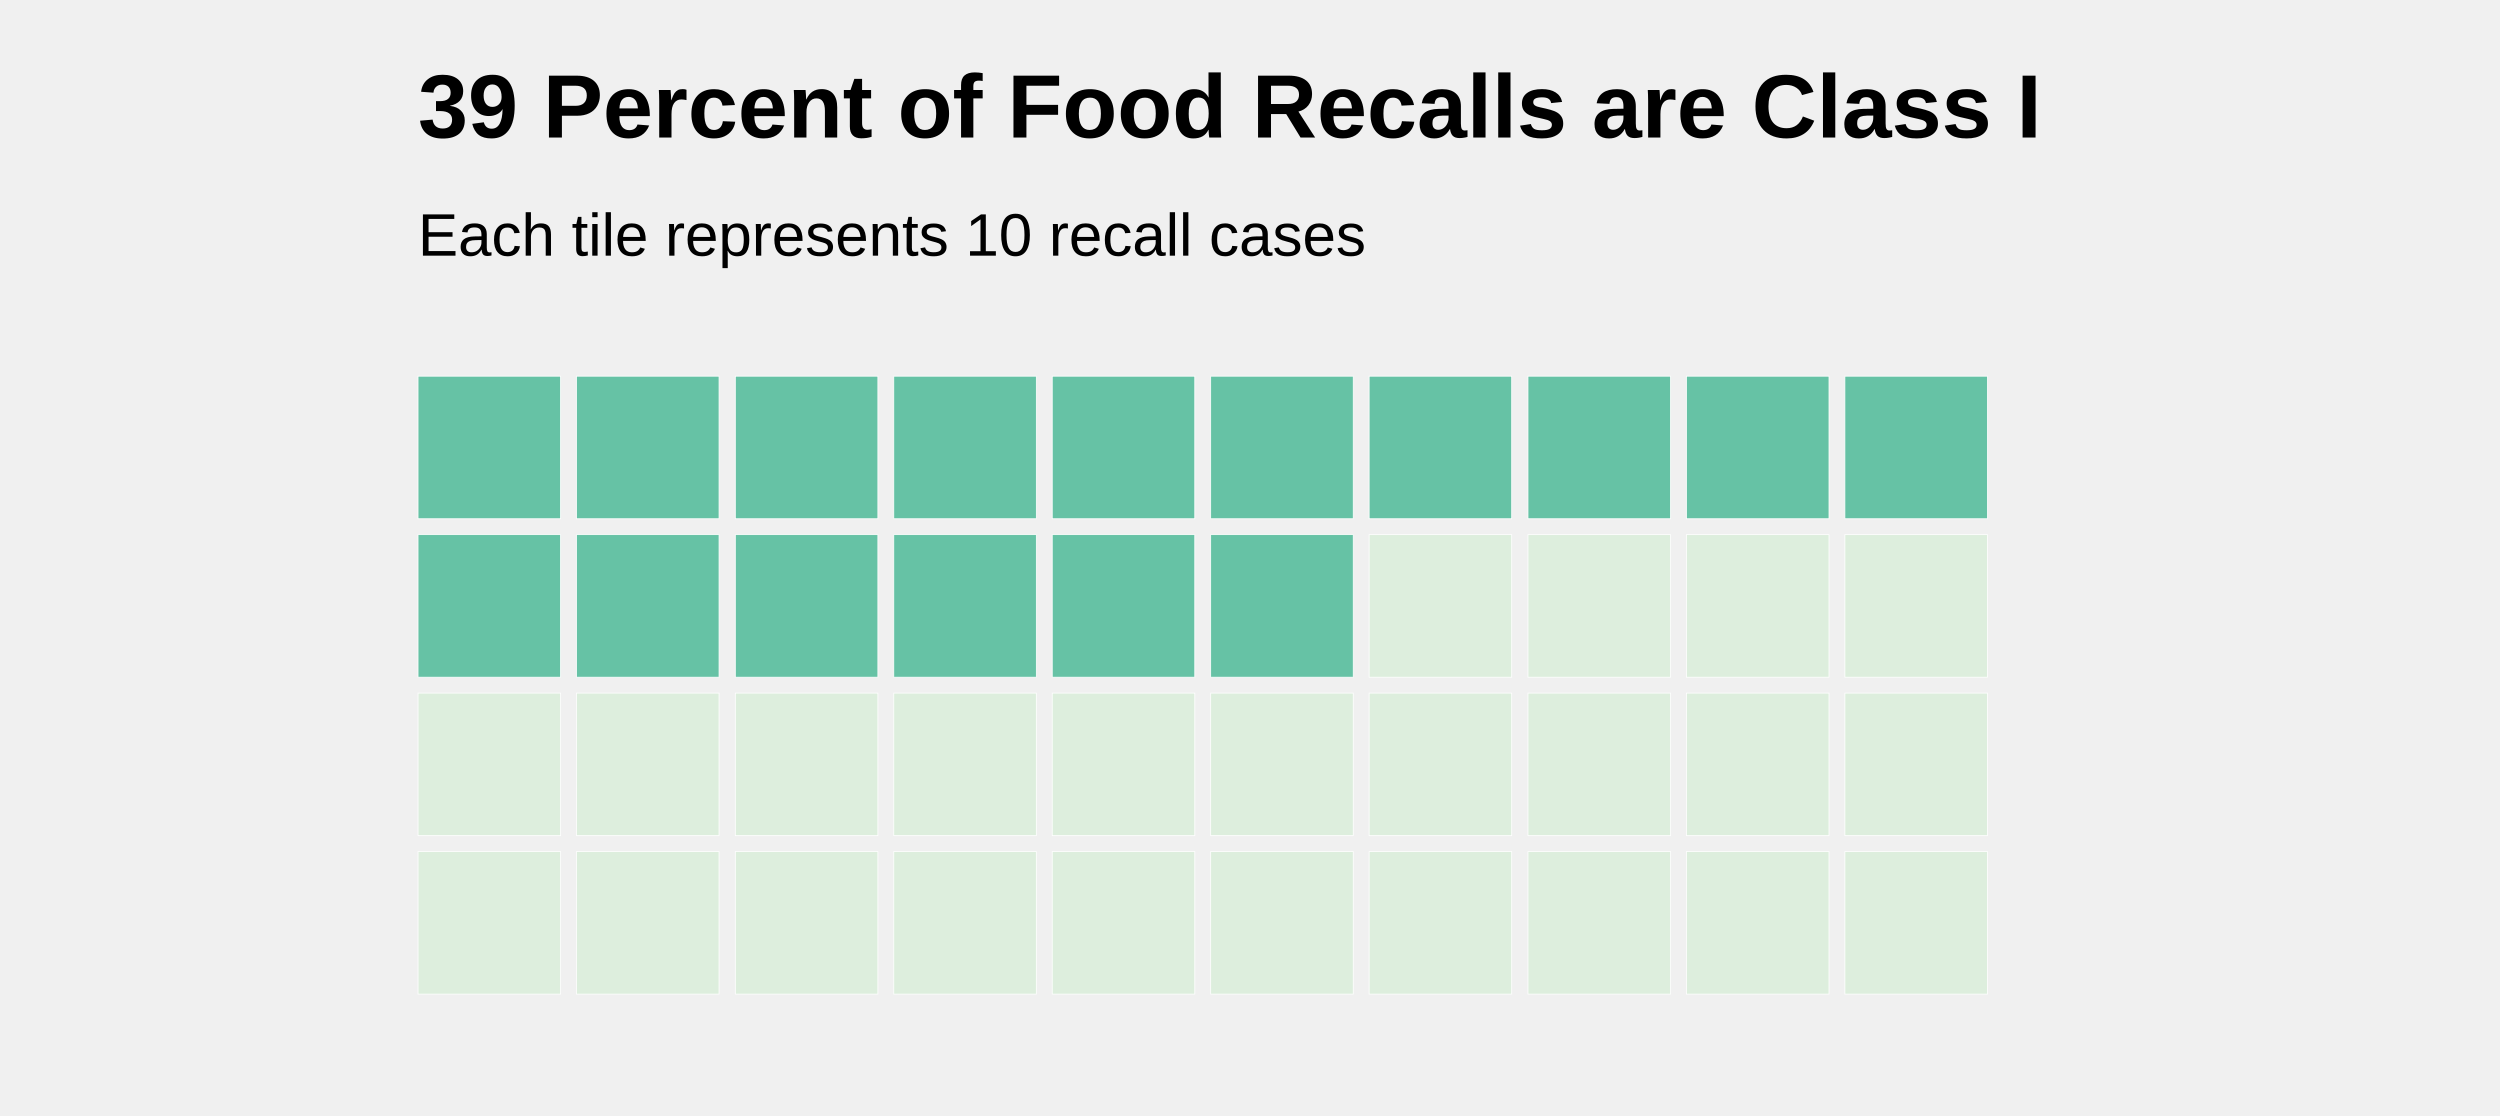
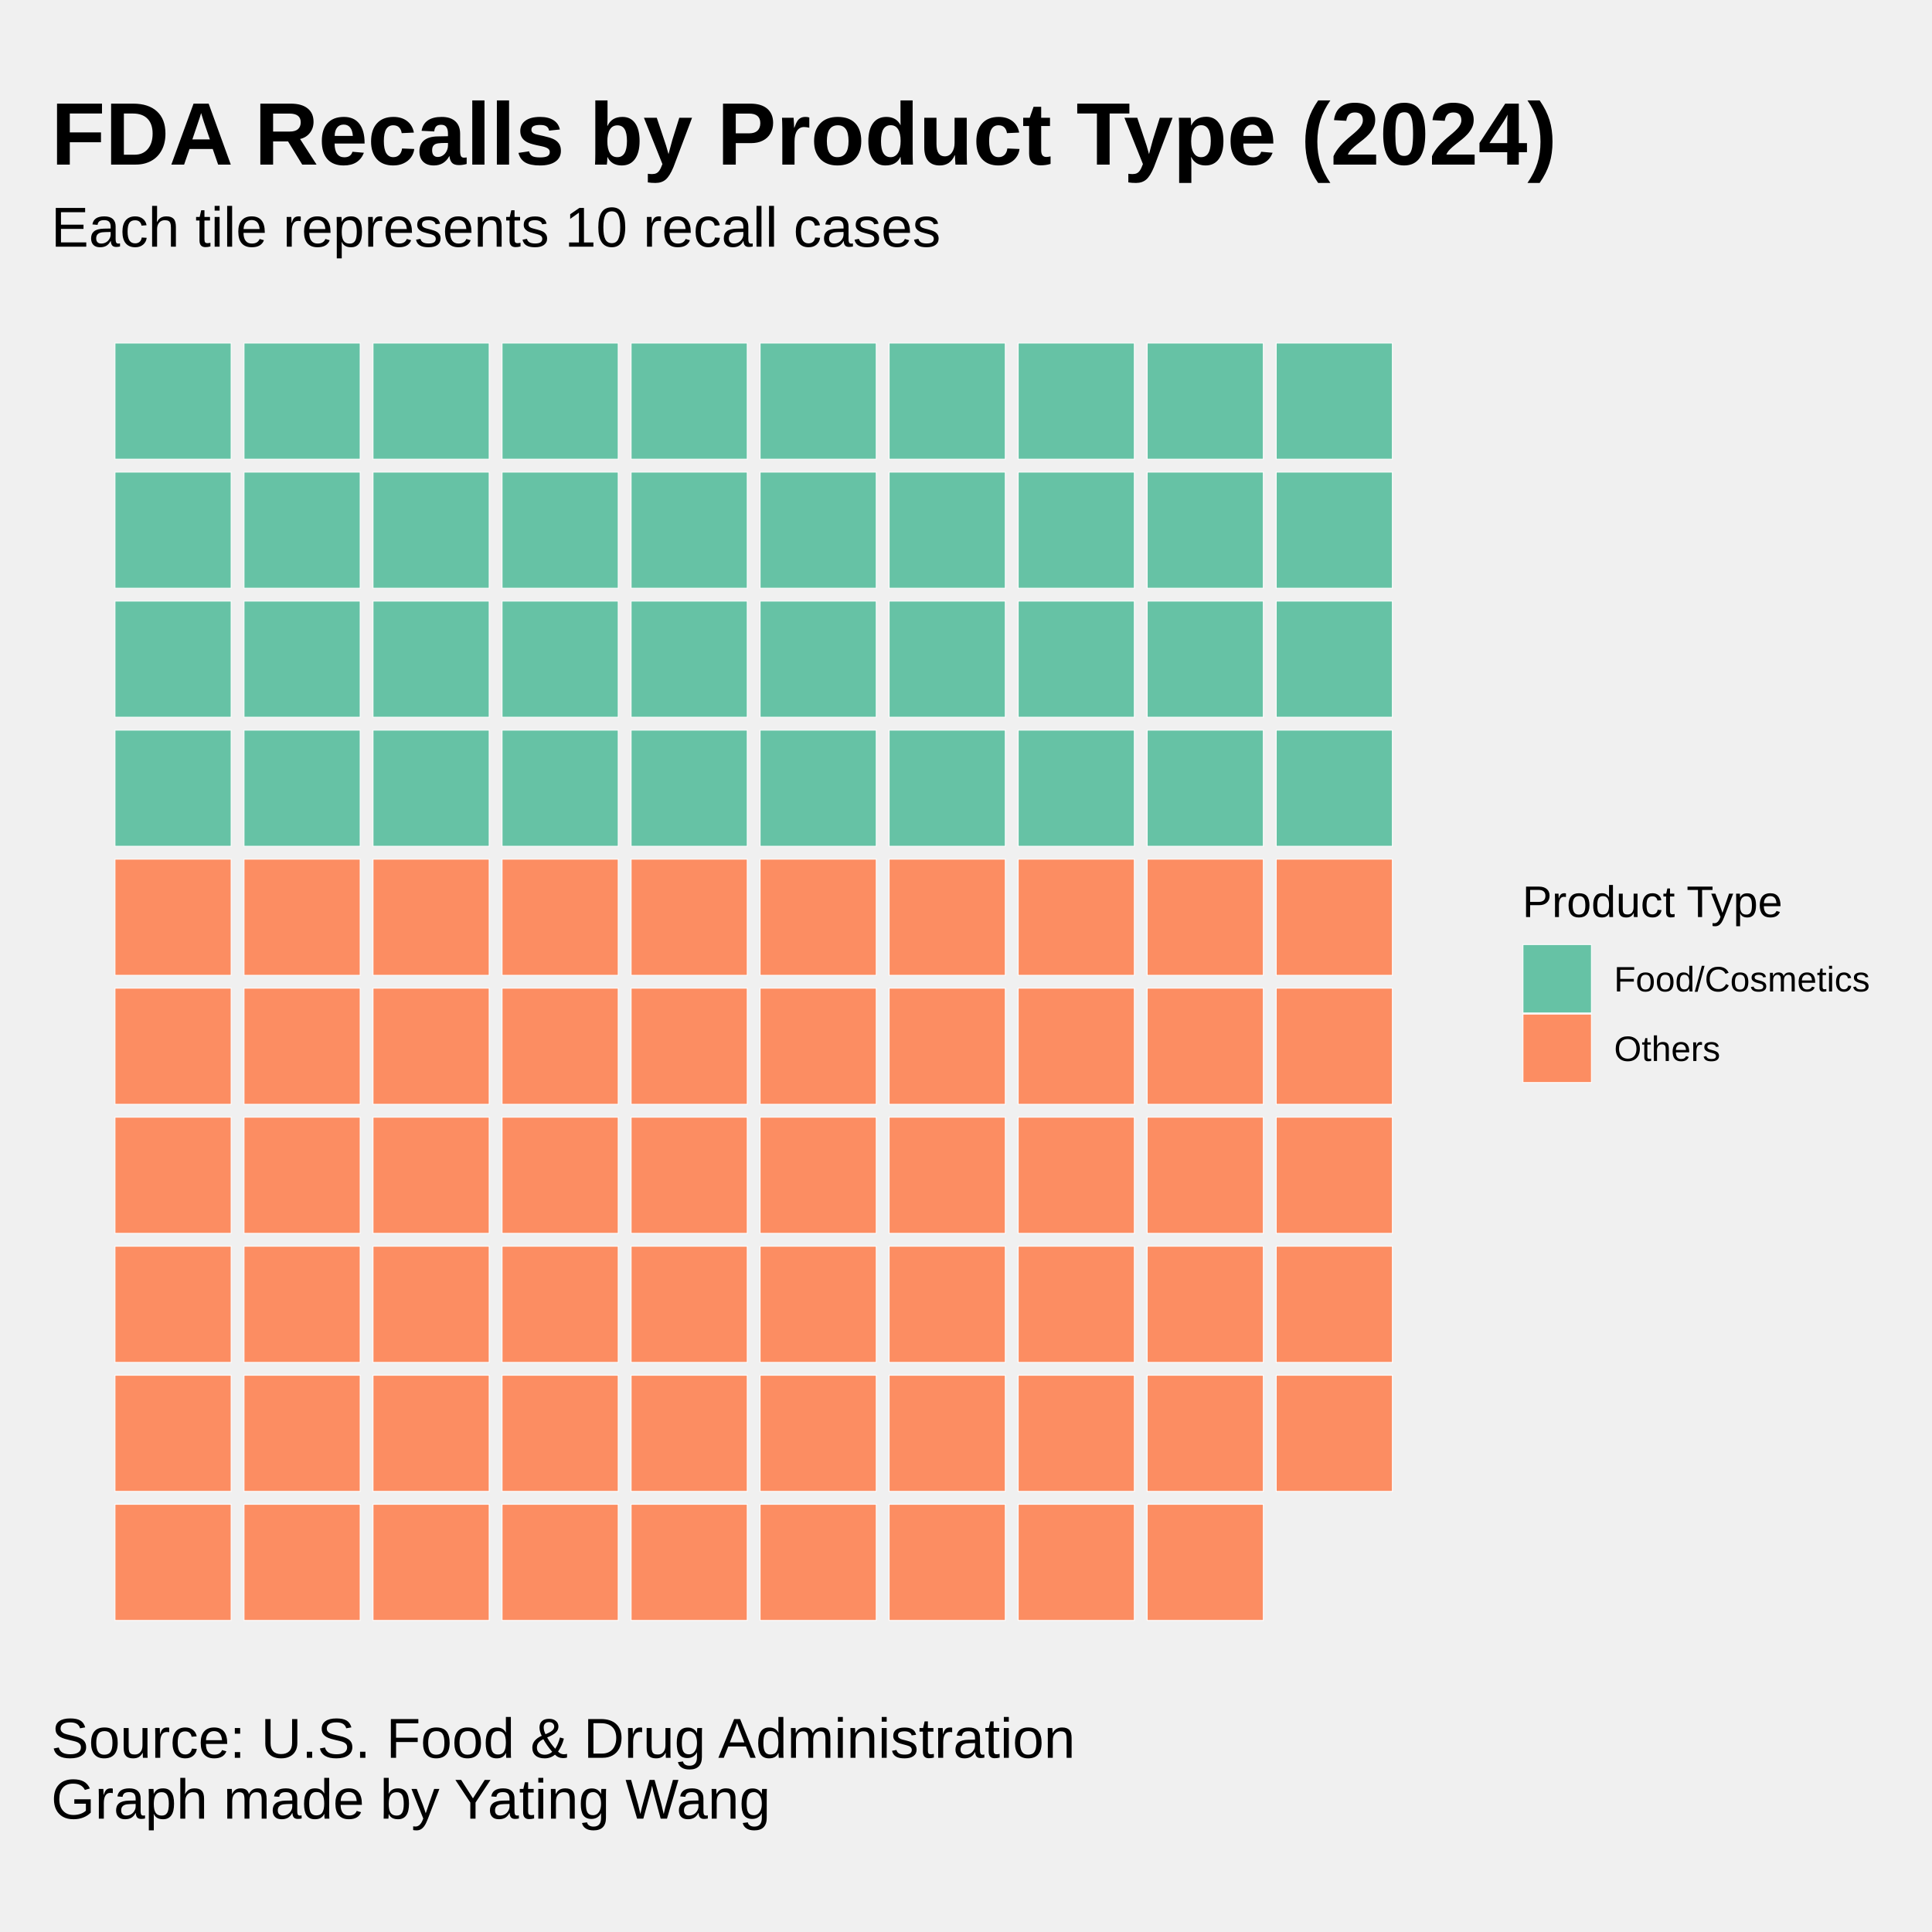
- <svg xmlns="http://www.w3.org/2000/svg" version="1.1" viewBox="0 0 645.3 288">
+ <svg xmlns="http://www.w3.org/2000/svg" class="svglite" width="480.00pt" height="480.00pt" viewBox="0 0 480.00 480.00">
  <defs>
-     <style>
-       .st0 {
-         fill: none;
-       }
- 
-       .st1 {
-         font-family: MyriadPro-Regular, 'Myriad Pro';
-         font-size: 15px;
-       }
- 
-       .st2 {
-         fill: #ded;
-       }
- 
-       .st2, .st3 {
-         stroke: #fff;
-         stroke-miterlimit: 10;
-         stroke-width: .2px;
-       }
- 
-       .st4 {
-         font-family: ArialMT, Arial;
-         font-size: 15.5px;
-       }
- 
-       .st4, .st5 {
-         isolation: isolate;
-       }
- 
-       .st3 {
-         fill: #66c2a5;
-       }
- 
-       .st5 {
-         font-family: Arial-BoldMT, Arial;
-         font-size: 23.2px;
-         font-weight: 700;
-       }
-     </style>
+     <style type="text/css">
+     .svglite line, .svglite polyline, .svglite polygon, .svglite path, .svglite rect, .svglite circle {
+       fill: none;
+       stroke: #000000;
+       stroke-linecap: round;
+       stroke-linejoin: round;
+       stroke-miterlimit: 10.00;
+     }
+     .svglite text {
+       white-space: pre;
+     }
+   </style>
  </defs>
-   <g id="Layer_1">
-     <rect class="st0" x="6.6" width="744" height="558" />
-     <rect class="st0" x="6.6" width="744" height="558" />
-     <rect class="st0" x="71.3" width="614.7" height="558" />
-     <rect class="st0" x="6.6" width="744" height="558" />
-     <rect class="st3" x="107.9" y="97.1" width="36.8" height="36.8" />
-     <rect class="st3" x="148.8" y="97.1" width="36.8" height="36.8" />
-     <rect class="st3" x="189.8" y="97.1" width="36.8" height="36.8" />
-     <rect class="st3" x="230.7" y="97.1" width="36.8" height="36.8" />
-     <rect class="st3" x="271.6" y="97.1" width="36.8" height="36.8" />
-     <rect class="st3" x="312.5" y="97.1" width="36.8" height="36.8" />
-     <rect class="st3" x="353.4" y="97.1" width="36.8" height="36.8" />
-     <rect class="st3" x="394.4" y="97.1" width="36.8" height="36.8" />
-     <rect class="st3" x="435.3" y="97.1" width="36.8" height="36.8" />
-     <rect class="st3" x="476.2" y="97.1" width="36.8" height="36.8" />
-     <rect class="st3" x="107.9" y="138" width="36.8" height="36.8" />
-     <rect class="st3" x="148.8" y="138" width="36.8" height="36.8" />
-     <rect class="st3" x="189.8" y="138" width="36.8" height="36.8" />
-     <rect class="st3" x="230.7" y="138" width="36.8" height="36.8" />
-     <rect class="st3" x="271.6" y="138" width="36.8" height="36.8" />
-     <rect class="st3" x="312.5" y="138" width="36.8" height="36.8" />
-     <rect class="st2" x="353.4" y="138" width="36.8" height="36.8" />
-     <rect class="st2" x="394.4" y="138" width="36.8" height="36.8" />
-     <rect class="st2" x="435.3" y="138" width="36.8" height="36.8" />
-     <rect class="st2" x="476.2" y="138" width="36.8" height="36.8" />
-     <rect class="st2" x="107.9" y="178.9" width="36.8" height="36.8" />
-     <rect class="st2" x="148.8" y="178.9" width="36.8" height="36.8" />
-     <rect class="st2" x="189.8" y="178.9" width="36.8" height="36.8" />
-     <rect class="st2" x="230.7" y="178.9" width="36.8" height="36.8" />
-     <rect class="st2" x="271.6" y="178.9" width="36.8" height="36.8" />
-     <rect class="st2" x="312.5" y="178.9" width="36.8" height="36.8" />
-     <rect class="st2" x="353.4" y="178.9" width="36.8" height="36.8" />
-     <rect class="st2" x="394.4" y="178.9" width="36.8" height="36.8" />
-     <rect class="st2" x="435.3" y="178.9" width="36.8" height="36.8" />
-     <rect class="st2" x="476.2" y="178.9" width="36.8" height="36.8" />
-     <rect class="st2" x="107.9" y="219.8" width="36.8" height="36.8" />
-     <rect class="st2" x="148.8" y="219.8" width="36.8" height="36.8" />
-     <rect class="st2" x="189.8" y="219.8" width="36.8" height="36.8" />
-     <rect class="st2" x="230.7" y="219.8" width="36.8" height="36.8" />
-     <rect class="st2" x="271.6" y="219.8" width="36.8" height="36.8" />
-     <rect class="st2" x="312.5" y="219.8" width="36.8" height="36.8" />
-     <rect class="st2" x="353.4" y="219.8" width="36.8" height="36.8" />
-     <rect class="st2" x="394.4" y="219.8" width="36.8" height="36.8" />
-     <rect class="st2" x="435.3" y="219.8" width="36.8" height="36.8" />
-     <rect class="st2" x="476.2" y="219.8" width="36.8" height="36.8" />
-     <rect class="st0" x="-22.7" width="744" height="290.6" />
-     <text class="st4" transform="translate(107.9 66)">
-       <tspan x="0" y="0">Each tile represents 10 recall cases</tspan>
-     </text>
-     <text class="st5" transform="translate(107.9 35.5)">
-       <tspan x="0" y="0" xml:space="preserve">39 Percent of Food Recalls are Class I  </tspan>
-     </text>
+   <rect width="100%" height="100%" style="stroke: none; fill: none;" />
+   <defs>
+     <clipPath id="cpMC4wMHw0ODAuMDB8MC4wMHw0ODAuMDA=">
+       <rect x="0.00" y="0.00" width="480.00" height="480.00" />
+     </clipPath>
+   </defs>
+   <g clip-path="url(#cpMC4wMHw0ODAuMDB8MC4wMHw0ODAuMDA=)">
+ </g>
+   <defs>
+     <clipPath id="cpMC4wMHw0ODAuMDB8MTUuMTB8NDY0Ljkw">
+       <rect x="0.00" y="15.10" width="480.00" height="449.80" />
+     </clipPath>
+   </defs>
+   <g clip-path="url(#cpMC4wMHw0ODAuMDB8MTUuMTB8NDY0Ljkw)">
+ </g>
+   <g clip-path="url(#cpMC4wMHw0ODAuMDB8MC4wMHw0ODAuMDA=)">
+ </g>
+   <defs>
+     <clipPath id="cpMTIuNzB8MzYxLjgwfDY5LjM2fDQxOC40Ng==">
+       <rect x="12.70" y="69.36" width="349.10" height="349.10" />
+     </clipPath>
+   </defs>
+   <g clip-path="url(#cpMTIuNzB8MzYxLjgwfDY5LjM2fDQxOC40Ng==)">
+     <rect x="28.57" y="85.23" width="28.85" height="28.85" style="stroke-width: 0.21; stroke: #FFFFFF; stroke-linecap: butt; stroke-linejoin: miter; fill: #66C2A5;" />
+     <rect x="60.63" y="85.23" width="28.85" height="28.85" style="stroke-width: 0.21; stroke: #FFFFFF; stroke-linecap: butt; stroke-linejoin: miter; fill: #66C2A5;" />
+     <rect x="92.68" y="85.23" width="28.85" height="28.85" style="stroke-width: 0.21; stroke: #FFFFFF; stroke-linecap: butt; stroke-linejoin: miter; fill: #66C2A5;" />
+     <rect x="124.74" y="85.23" width="28.85" height="28.85" style="stroke-width: 0.21; stroke: #FFFFFF; stroke-linecap: butt; stroke-linejoin: miter; fill: #66C2A5;" />
+     <rect x="156.80" y="85.23" width="28.85" height="28.85" style="stroke-width: 0.21; stroke: #FFFFFF; stroke-linecap: butt; stroke-linejoin: miter; fill: #66C2A5;" />
+     <rect x="188.85" y="85.23" width="28.85" height="28.85" style="stroke-width: 0.21; stroke: #FFFFFF; stroke-linecap: butt; stroke-linejoin: miter; fill: #66C2A5;" />
+     <rect x="220.91" y="85.23" width="28.85" height="28.85" style="stroke-width: 0.21; stroke: #FFFFFF; stroke-linecap: butt; stroke-linejoin: miter; fill: #66C2A5;" />
+     <rect x="252.97" y="85.23" width="28.85" height="28.85" style="stroke-width: 0.21; stroke: #FFFFFF; stroke-linecap: butt; stroke-linejoin: miter; fill: #66C2A5;" />
+     <rect x="285.02" y="85.23" width="28.85" height="28.85" style="stroke-width: 0.21; stroke: #FFFFFF; stroke-linecap: butt; stroke-linejoin: miter; fill: #66C2A5;" />
+     <rect x="317.08" y="85.23" width="28.85" height="28.85" style="stroke-width: 0.21; stroke: #FFFFFF; stroke-linecap: butt; stroke-linejoin: miter; fill: #66C2A5;" />
+     <rect x="28.57" y="117.29" width="28.85" height="28.85" style="stroke-width: 0.21; stroke: #FFFFFF; stroke-linecap: butt; stroke-linejoin: miter; fill: #66C2A5;" />
+     <rect x="60.63" y="117.29" width="28.85" height="28.85" style="stroke-width: 0.21; stroke: #FFFFFF; stroke-linecap: butt; stroke-linejoin: miter; fill: #66C2A5;" />
+     <rect x="92.68" y="117.29" width="28.85" height="28.85" style="stroke-width: 0.21; stroke: #FFFFFF; stroke-linecap: butt; stroke-linejoin: miter; fill: #66C2A5;" />
+     <rect x="124.74" y="117.29" width="28.85" height="28.85" style="stroke-width: 0.21; stroke: #FFFFFF; stroke-linecap: butt; stroke-linejoin: miter; fill: #66C2A5;" />
+     <rect x="156.80" y="117.29" width="28.85" height="28.85" style="stroke-width: 0.21; stroke: #FFFFFF; stroke-linecap: butt; stroke-linejoin: miter; fill: #66C2A5;" />
+     <rect x="188.85" y="117.29" width="28.85" height="28.85" style="stroke-width: 0.21; stroke: #FFFFFF; stroke-linecap: butt; stroke-linejoin: miter; fill: #66C2A5;" />
+     <rect x="220.91" y="117.29" width="28.85" height="28.85" style="stroke-width: 0.21; stroke: #FFFFFF; stroke-linecap: butt; stroke-linejoin: miter; fill: #66C2A5;" />
+     <rect x="252.97" y="117.29" width="28.85" height="28.85" style="stroke-width: 0.21; stroke: #FFFFFF; stroke-linecap: butt; stroke-linejoin: miter; fill: #66C2A5;" />
+     <rect x="285.02" y="117.29" width="28.85" height="28.85" style="stroke-width: 0.21; stroke: #FFFFFF; stroke-linecap: butt; stroke-linejoin: miter; fill: #66C2A5;" />
+     <rect x="317.08" y="117.29" width="28.85" height="28.85" style="stroke-width: 0.21; stroke: #FFFFFF; stroke-linecap: butt; stroke-linejoin: miter; fill: #66C2A5;" />
+     <rect x="28.57" y="149.34" width="28.85" height="28.85" style="stroke-width: 0.21; stroke: #FFFFFF; stroke-linecap: butt; stroke-linejoin: miter; fill: #66C2A5;" />
+     <rect x="60.63" y="149.34" width="28.85" height="28.85" style="stroke-width: 0.21; stroke: #FFFFFF; stroke-linecap: butt; stroke-linejoin: miter; fill: #66C2A5;" />
+     <rect x="92.68" y="149.34" width="28.85" height="28.85" style="stroke-width: 0.21; stroke: #FFFFFF; stroke-linecap: butt; stroke-linejoin: miter; fill: #66C2A5;" />
+     <rect x="124.74" y="149.34" width="28.85" height="28.85" style="stroke-width: 0.21; stroke: #FFFFFF; stroke-linecap: butt; stroke-linejoin: miter; fill: #66C2A5;" />
+     <rect x="156.80" y="149.34" width="28.85" height="28.85" style="stroke-width: 0.21; stroke: #FFFFFF; stroke-linecap: butt; stroke-linejoin: miter; fill: #66C2A5;" />
+     <rect x="188.85" y="149.34" width="28.85" height="28.85" style="stroke-width: 0.21; stroke: #FFFFFF; stroke-linecap: butt; stroke-linejoin: miter; fill: #66C2A5;" />
+     <rect x="220.91" y="149.34" width="28.85" height="28.85" style="stroke-width: 0.21; stroke: #FFFFFF; stroke-linecap: butt; stroke-linejoin: miter; fill: #66C2A5;" />
+     <rect x="252.97" y="149.34" width="28.85" height="28.85" style="stroke-width: 0.21; stroke: #FFFFFF; stroke-linecap: butt; stroke-linejoin: miter; fill: #66C2A5;" />
+     <rect x="285.02" y="149.34" width="28.85" height="28.85" style="stroke-width: 0.21; stroke: #FFFFFF; stroke-linecap: butt; stroke-linejoin: miter; fill: #66C2A5;" />
+     <rect x="317.08" y="149.34" width="28.85" height="28.85" style="stroke-width: 0.21; stroke: #FFFFFF; stroke-linecap: butt; stroke-linejoin: miter; fill: #66C2A5;" />
+     <rect x="28.57" y="181.40" width="28.85" height="28.85" style="stroke-width: 0.21; stroke: #FFFFFF; stroke-linecap: butt; stroke-linejoin: miter; fill: #66C2A5;" />
+     <rect x="60.63" y="181.40" width="28.85" height="28.85" style="stroke-width: 0.21; stroke: #FFFFFF; stroke-linecap: butt; stroke-linejoin: miter; fill: #66C2A5;" />
+     <rect x="92.68" y="181.40" width="28.85" height="28.85" style="stroke-width: 0.21; stroke: #FFFFFF; stroke-linecap: butt; stroke-linejoin: miter; fill: #66C2A5;" />
+     <rect x="124.74" y="181.40" width="28.85" height="28.85" style="stroke-width: 0.21; stroke: #FFFFFF; stroke-linecap: butt; stroke-linejoin: miter; fill: #66C2A5;" />
+     <rect x="156.80" y="181.40" width="28.85" height="28.85" style="stroke-width: 0.21; stroke: #FFFFFF; stroke-linecap: butt; stroke-linejoin: miter; fill: #66C2A5;" />
+     <rect x="188.85" y="181.40" width="28.85" height="28.85" style="stroke-width: 0.21; stroke: #FFFFFF; stroke-linecap: butt; stroke-linejoin: miter; fill: #66C2A5;" />
+     <rect x="220.91" y="181.40" width="28.85" height="28.85" style="stroke-width: 0.21; stroke: #FFFFFF; stroke-linecap: butt; stroke-linejoin: miter; fill: #66C2A5;" />
+     <rect x="252.97" y="181.40" width="28.85" height="28.85" style="stroke-width: 0.21; stroke: #FFFFFF; stroke-linecap: butt; stroke-linejoin: miter; fill: #66C2A5;" />
+     <rect x="285.02" y="181.40" width="28.85" height="28.85" style="stroke-width: 0.21; stroke: #FFFFFF; stroke-linecap: butt; stroke-linejoin: miter; fill: #66C2A5;" />
+     <rect x="317.08" y="181.40" width="28.85" height="28.85" style="stroke-width: 0.21; stroke: #FFFFFF; stroke-linecap: butt; stroke-linejoin: miter; fill: #66C2A5;" />
+     <rect x="28.57" y="213.46" width="28.85" height="28.85" style="stroke-width: 0.21; stroke: #FFFFFF; stroke-linecap: butt; stroke-linejoin: miter; fill: #FC8D62;" />
+     <rect x="60.63" y="213.46" width="28.85" height="28.85" style="stroke-width: 0.21; stroke: #FFFFFF; stroke-linecap: butt; stroke-linejoin: miter; fill: #FC8D62;" />
+     <rect x="92.68" y="213.46" width="28.85" height="28.85" style="stroke-width: 0.21; stroke: #FFFFFF; stroke-linecap: butt; stroke-linejoin: miter; fill: #FC8D62;" />
+     <rect x="124.74" y="213.46" width="28.85" height="28.85" style="stroke-width: 0.21; stroke: #FFFFFF; stroke-linecap: butt; stroke-linejoin: miter; fill: #FC8D62;" />
+     <rect x="156.80" y="213.46" width="28.85" height="28.85" style="stroke-width: 0.21; stroke: #FFFFFF; stroke-linecap: butt; stroke-linejoin: miter; fill: #FC8D62;" />
+     <rect x="188.85" y="213.46" width="28.85" height="28.85" style="stroke-width: 0.21; stroke: #FFFFFF; stroke-linecap: butt; stroke-linejoin: miter; fill: #FC8D62;" />
+     <rect x="220.91" y="213.46" width="28.85" height="28.85" style="stroke-width: 0.21; stroke: #FFFFFF; stroke-linecap: butt; stroke-linejoin: miter; fill: #FC8D62;" />
+     <rect x="252.97" y="213.46" width="28.85" height="28.85" style="stroke-width: 0.21; stroke: #FFFFFF; stroke-linecap: butt; stroke-linejoin: miter; fill: #FC8D62;" />
+     <rect x="285.02" y="213.46" width="28.85" height="28.85" style="stroke-width: 0.21; stroke: #FFFFFF; stroke-linecap: butt; stroke-linejoin: miter; fill: #FC8D62;" />
+     <rect x="317.08" y="213.46" width="28.85" height="28.85" style="stroke-width: 0.21; stroke: #FFFFFF; stroke-linecap: butt; stroke-linejoin: miter; fill: #FC8D62;" />
+     <rect x="28.57" y="245.51" width="28.85" height="28.85" style="stroke-width: 0.21; stroke: #FFFFFF; stroke-linecap: butt; stroke-linejoin: miter; fill: #FC8D62;" />
+     <rect x="60.63" y="245.51" width="28.85" height="28.85" style="stroke-width: 0.21; stroke: #FFFFFF; stroke-linecap: butt; stroke-linejoin: miter; fill: #FC8D62;" />
+     <rect x="92.68" y="245.51" width="28.85" height="28.85" style="stroke-width: 0.21; stroke: #FFFFFF; stroke-linecap: butt; stroke-linejoin: miter; fill: #FC8D62;" />
+     <rect x="124.74" y="245.51" width="28.85" height="28.85" style="stroke-width: 0.21; stroke: #FFFFFF; stroke-linecap: butt; stroke-linejoin: miter; fill: #FC8D62;" />
+     <rect x="156.80" y="245.51" width="28.85" height="28.85" style="stroke-width: 0.21; stroke: #FFFFFF; stroke-linecap: butt; stroke-linejoin: miter; fill: #FC8D62;" />
+     <rect x="188.85" y="245.51" width="28.85" height="28.85" style="stroke-width: 0.21; stroke: #FFFFFF; stroke-linecap: butt; stroke-linejoin: miter; fill: #FC8D62;" />
+     <rect x="220.91" y="245.51" width="28.85" height="28.85" style="stroke-width: 0.21; stroke: #FFFFFF; stroke-linecap: butt; stroke-linejoin: miter; fill: #FC8D62;" />
+     <rect x="252.97" y="245.51" width="28.85" height="28.85" style="stroke-width: 0.21; stroke: #FFFFFF; stroke-linecap: butt; stroke-linejoin: miter; fill: #FC8D62;" />
+     <rect x="285.02" y="245.51" width="28.85" height="28.85" style="stroke-width: 0.21; stroke: #FFFFFF; stroke-linecap: butt; stroke-linejoin: miter; fill: #FC8D62;" />
+     <rect x="317.08" y="245.51" width="28.85" height="28.85" style="stroke-width: 0.21; stroke: #FFFFFF; stroke-linecap: butt; stroke-linejoin: miter; fill: #FC8D62;" />
+     <rect x="28.57" y="277.57" width="28.85" height="28.85" style="stroke-width: 0.21; stroke: #FFFFFF; stroke-linecap: butt; stroke-linejoin: miter; fill: #FC8D62;" />
+     <rect x="60.63" y="277.57" width="28.85" height="28.85" style="stroke-width: 0.21; stroke: #FFFFFF; stroke-linecap: butt; stroke-linejoin: miter; fill: #FC8D62;" />
+     <rect x="92.68" y="277.57" width="28.85" height="28.85" style="stroke-width: 0.21; stroke: #FFFFFF; stroke-linecap: butt; stroke-linejoin: miter; fill: #FC8D62;" />
+     <rect x="124.74" y="277.57" width="28.85" height="28.85" style="stroke-width: 0.21; stroke: #FFFFFF; stroke-linecap: butt; stroke-linejoin: miter; fill: #FC8D62;" />
+     <rect x="156.80" y="277.57" width="28.85" height="28.85" style="stroke-width: 0.21; stroke: #FFFFFF; stroke-linecap: butt; stroke-linejoin: miter; fill: #FC8D62;" />
+     <rect x="188.85" y="277.57" width="28.85" height="28.85" style="stroke-width: 0.21; stroke: #FFFFFF; stroke-linecap: butt; stroke-linejoin: miter; fill: #FC8D62;" />
+     <rect x="220.91" y="277.57" width="28.85" height="28.85" style="stroke-width: 0.21; stroke: #FFFFFF; stroke-linecap: butt; stroke-linejoin: miter; fill: #FC8D62;" />
+     <rect x="252.97" y="277.57" width="28.85" height="28.85" style="stroke-width: 0.21; stroke: #FFFFFF; stroke-linecap: butt; stroke-linejoin: miter; fill: #FC8D62;" />
+     <rect x="285.02" y="277.57" width="28.85" height="28.85" style="stroke-width: 0.21; stroke: #FFFFFF; stroke-linecap: butt; stroke-linejoin: miter; fill: #FC8D62;" />
+     <rect x="317.08" y="277.57" width="28.85" height="28.85" style="stroke-width: 0.21; stroke: #FFFFFF; stroke-linecap: butt; stroke-linejoin: miter; fill: #FC8D62;" />
+     <rect x="28.57" y="309.63" width="28.85" height="28.85" style="stroke-width: 0.21; stroke: #FFFFFF; stroke-linecap: butt; stroke-linejoin: miter; fill: #FC8D62;" />
+     <rect x="60.63" y="309.63" width="28.85" height="28.85" style="stroke-width: 0.21; stroke: #FFFFFF; stroke-linecap: butt; stroke-linejoin: miter; fill: #FC8D62;" />
+     <rect x="92.68" y="309.63" width="28.85" height="28.85" style="stroke-width: 0.21; stroke: #FFFFFF; stroke-linecap: butt; stroke-linejoin: miter; fill: #FC8D62;" />
+     <rect x="124.74" y="309.63" width="28.85" height="28.85" style="stroke-width: 0.21; stroke: #FFFFFF; stroke-linecap: butt; stroke-linejoin: miter; fill: #FC8D62;" />
+     <rect x="156.80" y="309.63" width="28.85" height="28.85" style="stroke-width: 0.21; stroke: #FFFFFF; stroke-linecap: butt; stroke-linejoin: miter; fill: #FC8D62;" />
+     <rect x="188.85" y="309.63" width="28.85" height="28.85" style="stroke-width: 0.21; stroke: #FFFFFF; stroke-linecap: butt; stroke-linejoin: miter; fill: #FC8D62;" />
+     <rect x="220.91" y="309.63" width="28.85" height="28.85" style="stroke-width: 0.21; stroke: #FFFFFF; stroke-linecap: butt; stroke-linejoin: miter; fill: #FC8D62;" />
+     <rect x="252.97" y="309.63" width="28.85" height="28.85" style="stroke-width: 0.21; stroke: #FFFFFF; stroke-linecap: butt; stroke-linejoin: miter; fill: #FC8D62;" />
+     <rect x="285.02" y="309.63" width="28.85" height="28.85" style="stroke-width: 0.21; stroke: #FFFFFF; stroke-linecap: butt; stroke-linejoin: miter; fill: #FC8D62;" />
+     <rect x="317.08" y="309.63" width="28.85" height="28.85" style="stroke-width: 0.21; stroke: #FFFFFF; stroke-linecap: butt; stroke-linejoin: miter; fill: #FC8D62;" />
+     <rect x="28.57" y="341.68" width="28.85" height="28.85" style="stroke-width: 0.21; stroke: #FFFFFF; stroke-linecap: butt; stroke-linejoin: miter; fill: #FC8D62;" />
+     <rect x="60.63" y="341.68" width="28.85" height="28.85" style="stroke-width: 0.21; stroke: #FFFFFF; stroke-linecap: butt; stroke-linejoin: miter; fill: #FC8D62;" />
+     <rect x="92.68" y="341.68" width="28.85" height="28.85" style="stroke-width: 0.21; stroke: #FFFFFF; stroke-linecap: butt; stroke-linejoin: miter; fill: #FC8D62;" />
+     <rect x="124.74" y="341.68" width="28.85" height="28.85" style="stroke-width: 0.21; stroke: #FFFFFF; stroke-linecap: butt; stroke-linejoin: miter; fill: #FC8D62;" />
+     <rect x="156.80" y="341.68" width="28.85" height="28.85" style="stroke-width: 0.21; stroke: #FFFFFF; stroke-linecap: butt; stroke-linejoin: miter; fill: #FC8D62;" />
+     <rect x="188.85" y="341.68" width="28.85" height="28.85" style="stroke-width: 0.21; stroke: #FFFFFF; stroke-linecap: butt; stroke-linejoin: miter; fill: #FC8D62;" />
+     <rect x="220.91" y="341.68" width="28.85" height="28.85" style="stroke-width: 0.21; stroke: #FFFFFF; stroke-linecap: butt; stroke-linejoin: miter; fill: #FC8D62;" />
+     <rect x="252.97" y="341.68" width="28.85" height="28.85" style="stroke-width: 0.21; stroke: #FFFFFF; stroke-linecap: butt; stroke-linejoin: miter; fill: #FC8D62;" />
+     <rect x="285.02" y="341.68" width="28.85" height="28.85" style="stroke-width: 0.21; stroke: #FFFFFF; stroke-linecap: butt; stroke-linejoin: miter; fill: #FC8D62;" />
+     <rect x="317.08" y="341.68" width="28.85" height="28.85" style="stroke-width: 0.21; stroke: #FFFFFF; stroke-linecap: butt; stroke-linejoin: miter; fill: #FC8D62;" />
+     <rect x="28.57" y="373.74" width="28.85" height="28.85" style="stroke-width: 0.21; stroke: #FFFFFF; stroke-linecap: butt; stroke-linejoin: miter; fill: #FC8D62;" />
+     <rect x="60.63" y="373.74" width="28.85" height="28.85" style="stroke-width: 0.21; stroke: #FFFFFF; stroke-linecap: butt; stroke-linejoin: miter; fill: #FC8D62;" />
+     <rect x="92.68" y="373.74" width="28.85" height="28.85" style="stroke-width: 0.21; stroke: #FFFFFF; stroke-linecap: butt; stroke-linejoin: miter; fill: #FC8D62;" />
+     <rect x="124.74" y="373.74" width="28.85" height="28.85" style="stroke-width: 0.21; stroke: #FFFFFF; stroke-linecap: butt; stroke-linejoin: miter; fill: #FC8D62;" />
+     <rect x="156.80" y="373.74" width="28.85" height="28.85" style="stroke-width: 0.21; stroke: #FFFFFF; stroke-linecap: butt; stroke-linejoin: miter; fill: #FC8D62;" />
+     <rect x="188.85" y="373.74" width="28.85" height="28.85" style="stroke-width: 0.21; stroke: #FFFFFF; stroke-linecap: butt; stroke-linejoin: miter; fill: #FC8D62;" />
+     <rect x="220.91" y="373.74" width="28.85" height="28.85" style="stroke-width: 0.21; stroke: #FFFFFF; stroke-linecap: butt; stroke-linejoin: miter; fill: #FC8D62;" />
+     <rect x="252.97" y="373.74" width="28.85" height="28.85" style="stroke-width: 0.21; stroke: #FFFFFF; stroke-linecap: butt; stroke-linejoin: miter; fill: #FC8D62;" />
+     <rect x="285.02" y="373.74" width="28.85" height="28.85" style="stroke-width: 0.21; stroke: #FFFFFF; stroke-linecap: butt; stroke-linejoin: miter; fill: #FC8D62;" />
  </g>
-   <g id="ai2html-settings">
-     <text id="ai2html-settings1" data-name="ai2html-settings" class="st1" transform="translate(-450 10.6)">
-       <tspan x="0" y="0">ai2html-settings</tspan>
-       <tspan x="0" y="19">settings_version: 0.121.1</tspan>
-       <tspan x="0" y="38">image_format: auto</tspan>
-       <tspan x="0" y="57">responsiveness: fixed</tspan>
-       <tspan x="0" y="76">include_resizer_script: false</tspan>
-       <tspan x="0" y="95">use_lazy_loader: false</tspan>
-       <tspan x="0" y="114">output: one-file</tspan>
-       <tspan x="0" y="133">html_output_path: ai2html-output/</tspan>
-       <tspan x="0" y="152">image_output_path: ai2html-output/</tspan>
-       <tspan x="0" y="171">image_source_path: </tspan>
-       <tspan x="0" y="190">local_preview_template: </tspan>
-       <tspan x="0" y="209">png_number_of_colors: 128</tspan>
-       <tspan x="0" y="228">jpg_quality: 60</tspan>
-       <tspan x="0" y="247">headline: </tspan>
-       <tspan x="0" y="266">leadin: </tspan>
-       <tspan x="0" y="285">notes: </tspan>
-       <tspan x="0" y="304">sources: </tspan>
-       <tspan x="0" y="323">credit: </tspan>
-     </text>
+   <g clip-path="url(#cpMC4wMHw0ODAuMDB8MC4wMHw0ODAuMDA=)">
+     <text x="378.24" y="227.84" style="font-size: 11.00px; font-family: &quot;Arial&quot;;" textLength="65.43px" lengthAdjust="spacingAndGlyphs">Product Type</text>
+     <rect x="378.38" y="234.67" width="17.00" height="17.00" style="stroke-width: 0.21; stroke: #FFFFFF; stroke-linecap: butt; stroke-linejoin: miter; fill: #66C2A5;" />
+     <rect x="378.38" y="251.95" width="17.00" height="17.00" style="stroke-width: 0.21; stroke: #FFFFFF; stroke-linecap: butt; stroke-linejoin: miter; fill: #FC8D62;" />
+     <text x="401.00" y="246.33" style="font-size: 8.80px; font-family: &quot;Arial&quot;;" textLength="63.56px" lengthAdjust="spacingAndGlyphs">Food/Cosmetics</text>
+     <text x="401.00" y="263.61" style="font-size: 8.80px; font-family: &quot;Arial&quot;;" textLength="26.40px" lengthAdjust="spacingAndGlyphs">Others</text>
+     <text x="12.70" y="61.29" style="font-size: 14.00px; font-family: &quot;Arial&quot;;" textLength="220.95px" lengthAdjust="spacingAndGlyphs">Each tile represents 10 recall cases</text>
+     <text x="12.70" y="40.89" style="font-size: 22.00px; font-weight: bold; font-family: &quot;Arial&quot;;" textLength="376.66px" lengthAdjust="spacingAndGlyphs">FDA Recalls by Product Type (2024)</text>
+     <text x="12.70" y="436.72" style="font-size: 14.00px; font-family: &quot;Arial&quot;;" textLength="259.06px" lengthAdjust="spacingAndGlyphs">Source: U.S. Food &amp; Drug Administration </text>
+     <text x="12.70" y="451.84" style="font-size: 14.00px; font-family: &quot;Arial&quot;;" textLength="180.50px" lengthAdjust="spacingAndGlyphs">Graph made by Yating Wang</text>
  </g>
</svg>
